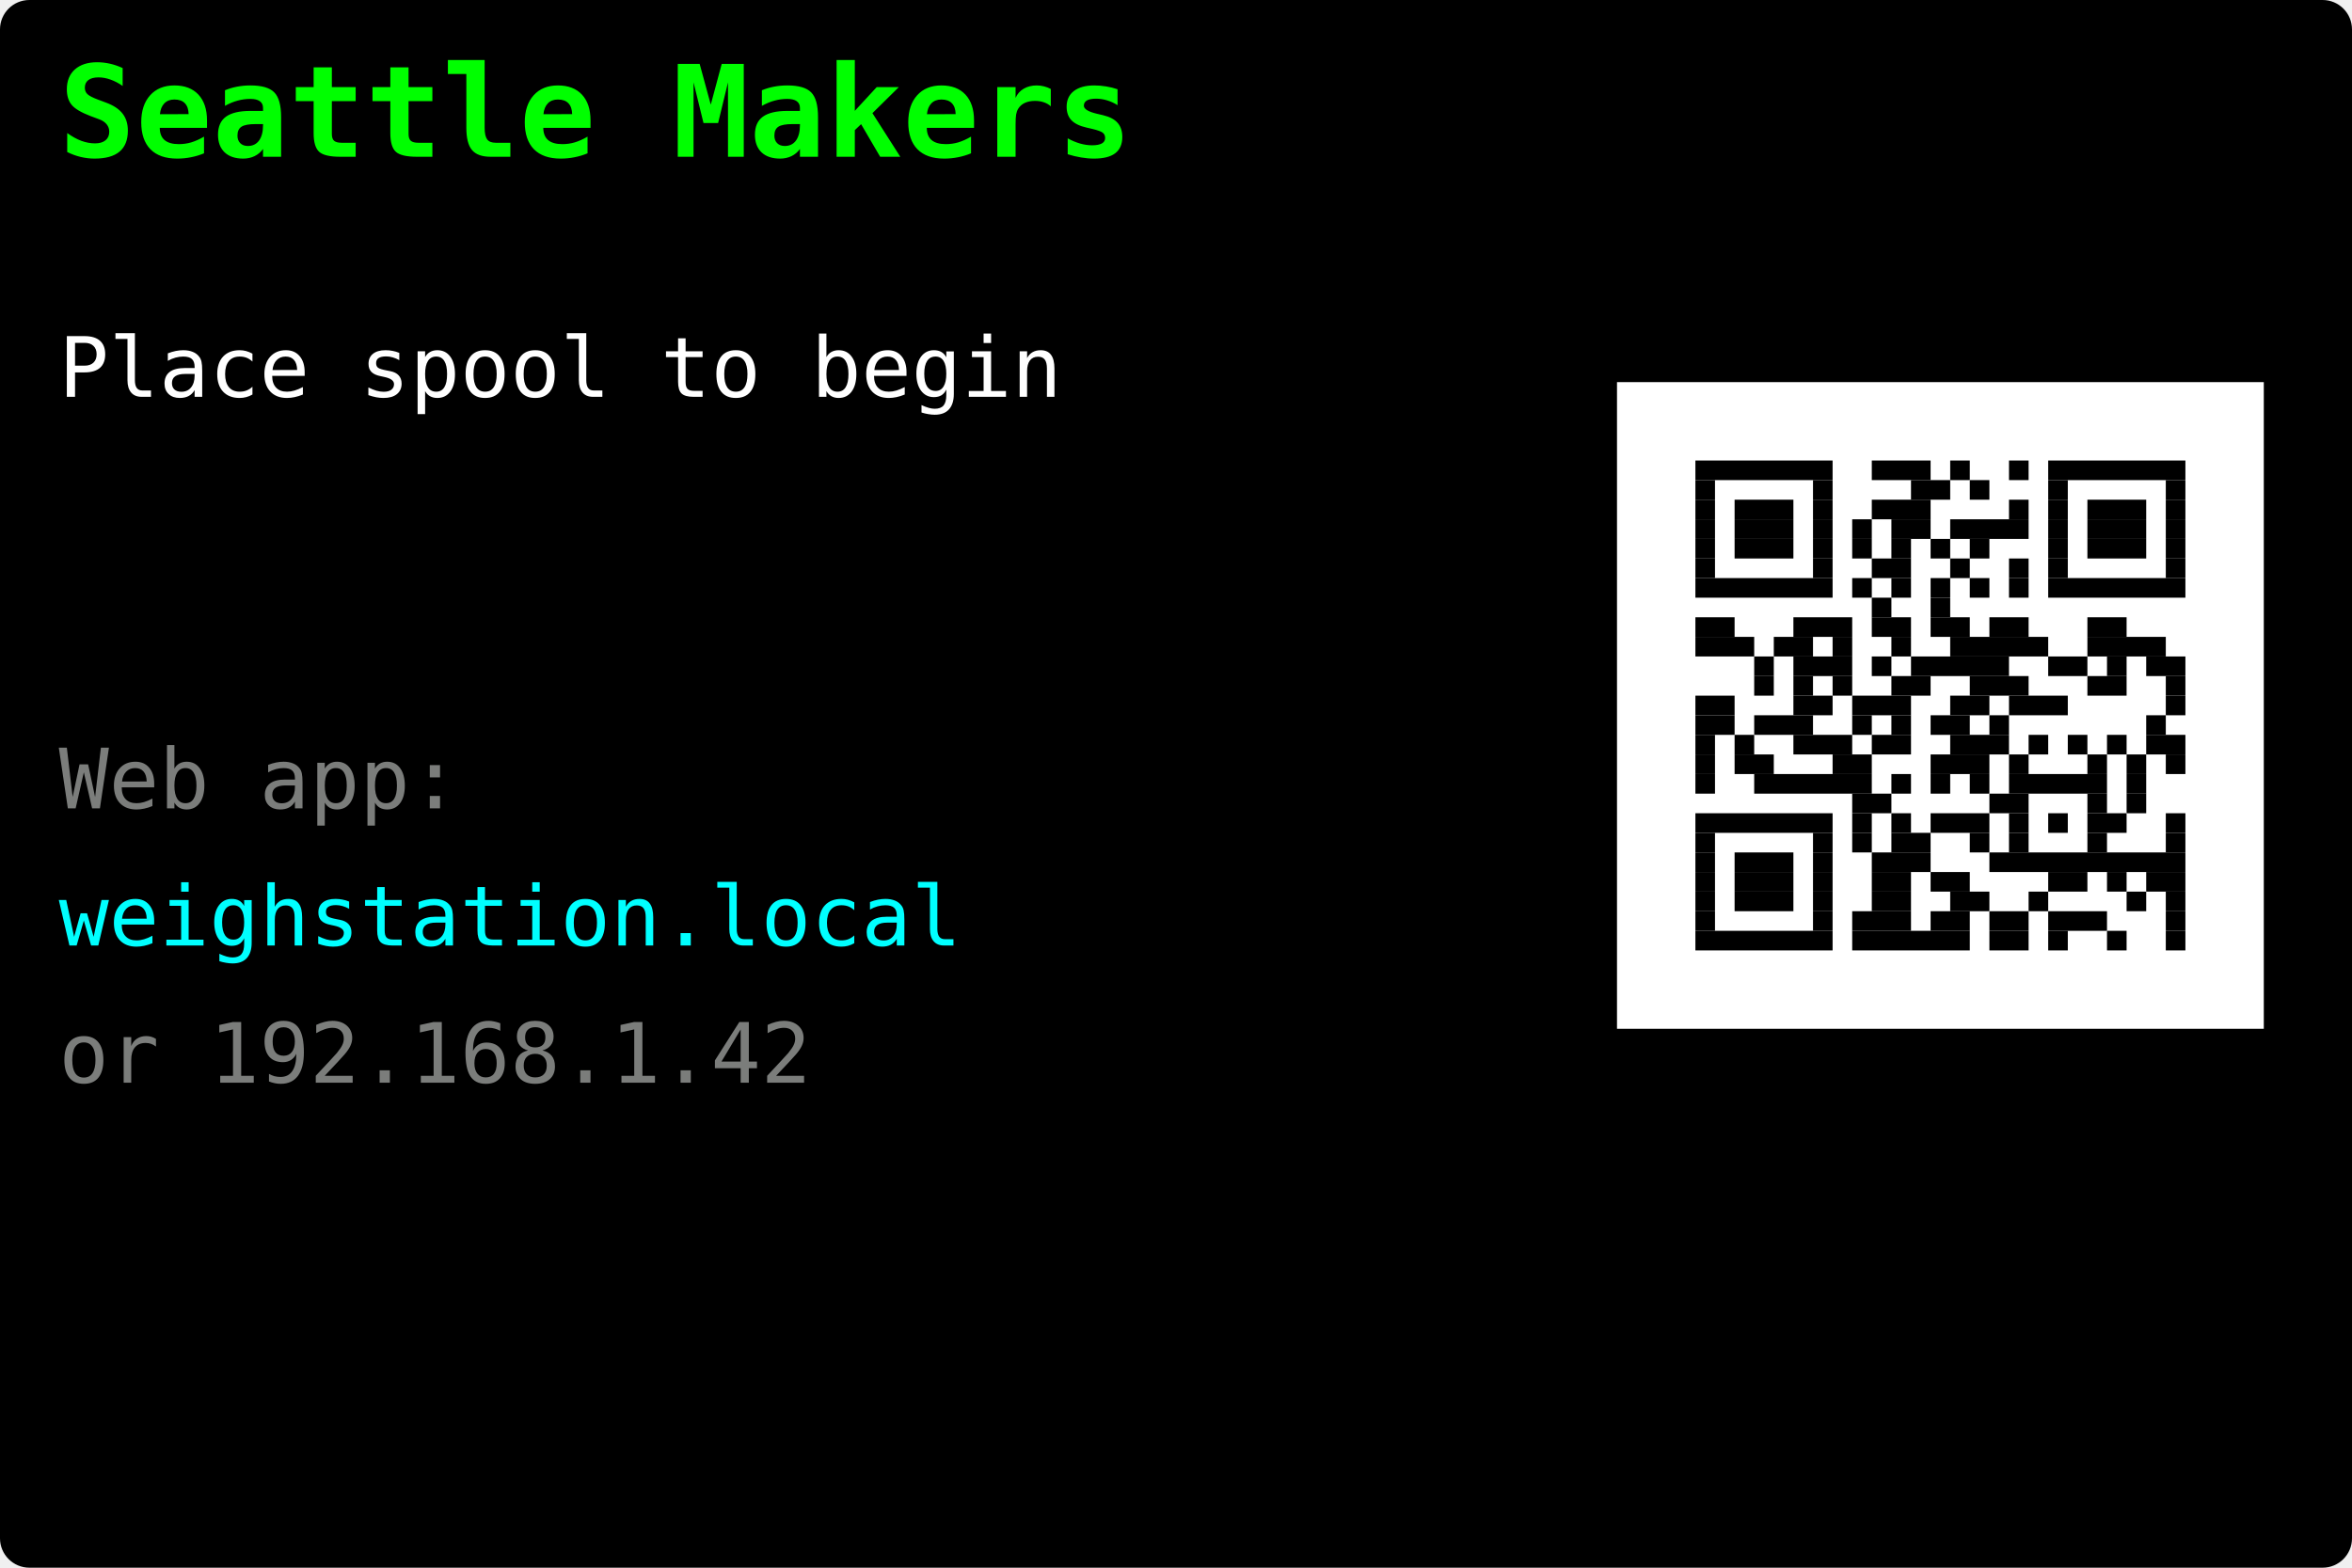
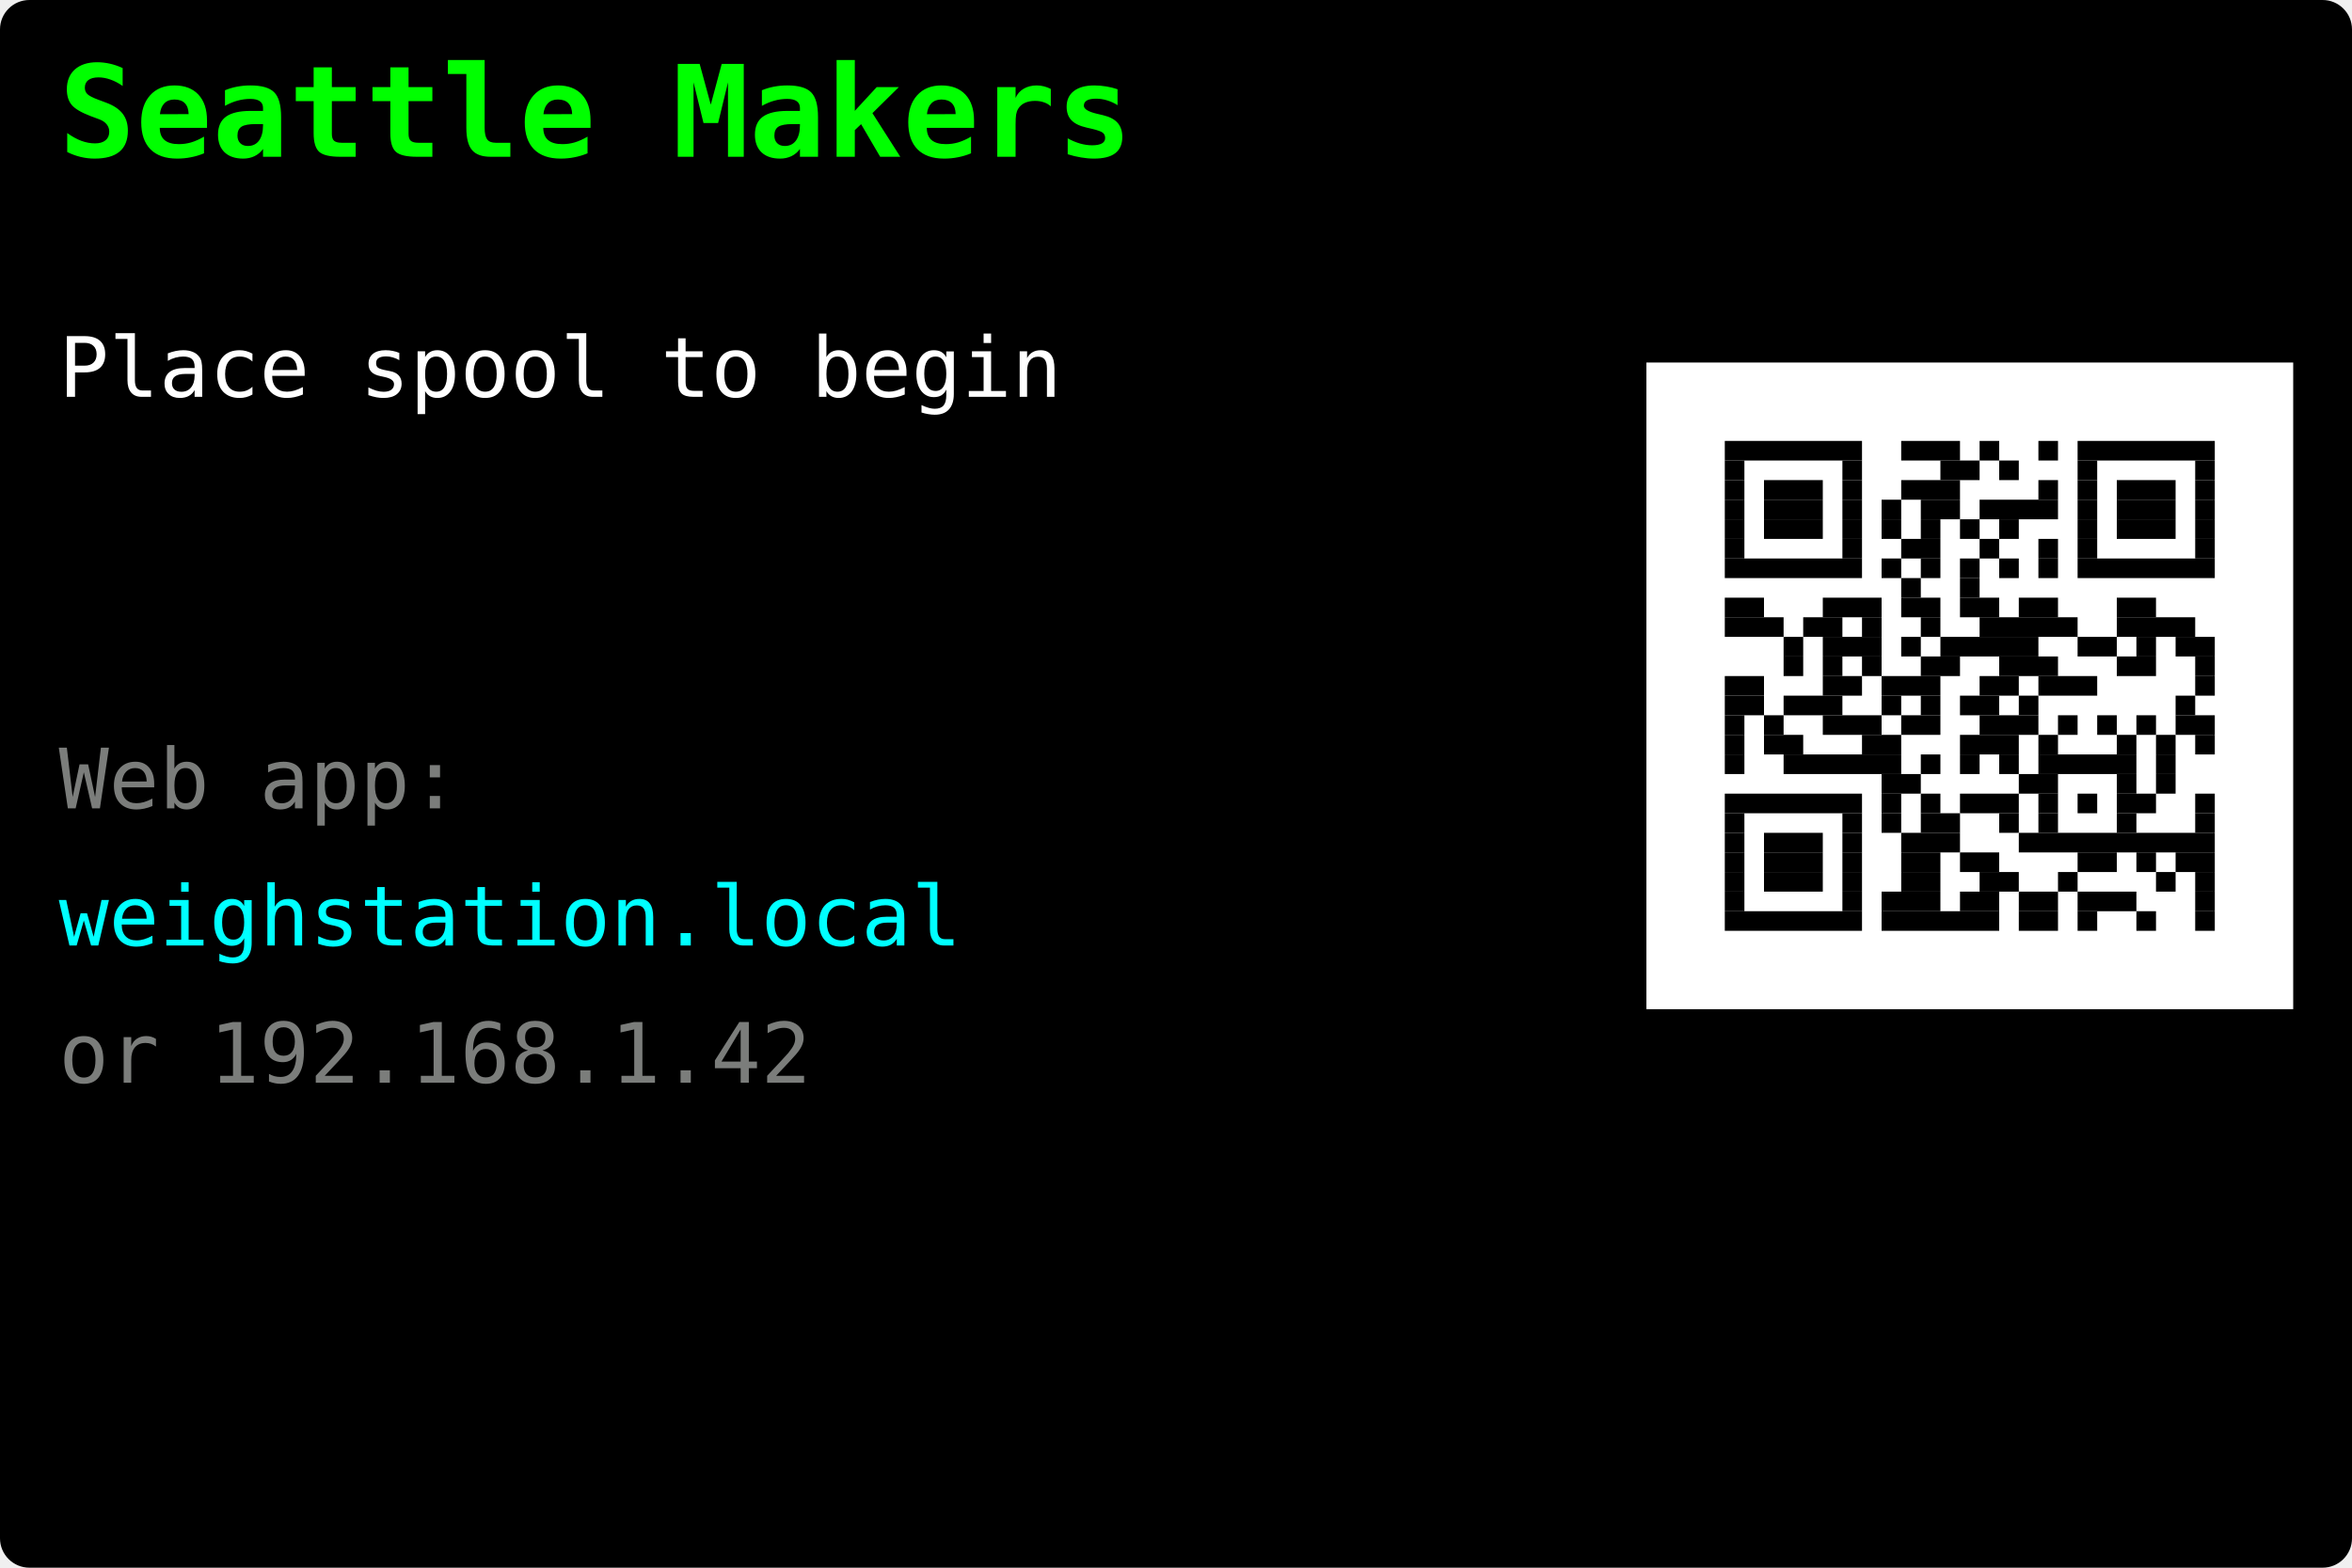
<svg xmlns="http://www.w3.org/2000/svg" viewBox="0 0 480 320" width="480" font-family="ui-monospace,Menlo,Consolas,monospace">
  <rect width="480" height="320" rx="6" fill="#000" />
  <text x="12" y="32" font-size="26" font-weight="700" fill="#00ff00">Seattle Makers</text>
  <text x="12" y="81" font-size="17" fill="#ffffff">Place spool to begin</text>
  <text x="12" y="165" font-size="17" fill="#7b7d7b">Web app:</text>
  <text x="12" y="193" font-size="17" fill="#00ffff">weighstation.local</text>
  <text x="12" y="221" font-size="17" fill="#7b7d7b">or 192.168.1.42</text>
-   <rect x="330" y="78" width="132" height="132" fill="#fff" />
-   <rect x="346" y="94" width="28" height="4" fill="#000" />
-   <rect x="382" y="94" width="12" height="4" fill="#000" />
-   <rect x="398" y="94" width="4" height="4" fill="#000" />
-   <rect x="410" y="94" width="4" height="4" fill="#000" />
-   <rect x="418" y="94" width="28" height="4" fill="#000" />
-   <rect x="346" y="98" width="4" height="4" fill="#000" />
-   <rect x="370" y="98" width="4" height="4" fill="#000" />
-   <rect x="390" y="98" width="8" height="4" fill="#000" />
-   <rect x="402" y="98" width="4" height="4" fill="#000" />
-   <rect x="418" y="98" width="4" height="4" fill="#000" />
-   <rect x="442" y="98" width="4" height="4" fill="#000" />
-   <rect x="346" y="102" width="4" height="4" fill="#000" />
-   <rect x="354" y="102" width="12" height="4" fill="#000" />
-   <rect x="370" y="102" width="4" height="4" fill="#000" />
-   <rect x="382" y="102" width="12" height="4" fill="#000" />
-   <rect x="410" y="102" width="4" height="4" fill="#000" />
-   <rect x="418" y="102" width="4" height="4" fill="#000" />
-   <rect x="426" y="102" width="12" height="4" fill="#000" />
-   <rect x="442" y="102" width="4" height="4" fill="#000" />
-   <rect x="346" y="106" width="4" height="4" fill="#000" />
-   <rect x="354" y="106" width="12" height="4" fill="#000" />
-   <rect x="370" y="106" width="4" height="4" fill="#000" />
-   <rect x="378" y="106" width="4" height="4" fill="#000" />
-   <rect x="386" y="106" width="8" height="4" fill="#000" />
-   <rect x="398" y="106" width="16" height="4" fill="#000" />
-   <rect x="418" y="106" width="4" height="4" fill="#000" />
-   <rect x="426" y="106" width="12" height="4" fill="#000" />
-   <rect x="442" y="106" width="4" height="4" fill="#000" />
-   <rect x="346" y="110" width="4" height="4" fill="#000" />
-   <rect x="354" y="110" width="12" height="4" fill="#000" />
-   <rect x="370" y="110" width="4" height="4" fill="#000" />
-   <rect x="378" y="110" width="4" height="4" fill="#000" />
-   <rect x="386" y="110" width="4" height="4" fill="#000" />
-   <rect x="394" y="110" width="4" height="4" fill="#000" />
-   <rect x="402" y="110" width="4" height="4" fill="#000" />
-   <rect x="418" y="110" width="4" height="4" fill="#000" />
-   <rect x="426" y="110" width="12" height="4" fill="#000" />
-   <rect x="442" y="110" width="4" height="4" fill="#000" />
-   <rect x="346" y="114" width="4" height="4" fill="#000" />
-   <rect x="370" y="114" width="4" height="4" fill="#000" />
-   <rect x="382" y="114" width="8" height="4" fill="#000" />
-   <rect x="398" y="114" width="4" height="4" fill="#000" />
-   <rect x="410" y="114" width="4" height="4" fill="#000" />
-   <rect x="418" y="114" width="4" height="4" fill="#000" />
-   <rect x="442" y="114" width="4" height="4" fill="#000" />
-   <rect x="346" y="118" width="28" height="4" fill="#000" />
-   <rect x="378" y="118" width="4" height="4" fill="#000" />
-   <rect x="386" y="118" width="4" height="4" fill="#000" />
-   <rect x="394" y="118" width="4" height="4" fill="#000" />
-   <rect x="402" y="118" width="4" height="4" fill="#000" />
-   <rect x="410" y="118" width="4" height="4" fill="#000" />
-   <rect x="418" y="118" width="28" height="4" fill="#000" />
-   <rect x="382" y="122" width="4" height="4" fill="#000" />
-   <rect x="394" y="122" width="4" height="4" fill="#000" />
-   <rect x="346" y="126" width="8" height="4" fill="#000" />
-   <rect x="366" y="126" width="12" height="4" fill="#000" />
-   <rect x="382" y="126" width="8" height="4" fill="#000" />
-   <rect x="394" y="126" width="8" height="4" fill="#000" />
-   <rect x="406" y="126" width="8" height="4" fill="#000" />
-   <rect x="426" y="126" width="8" height="4" fill="#000" />
-   <rect x="346" y="130" width="12" height="4" fill="#000" />
-   <rect x="362" y="130" width="8" height="4" fill="#000" />
-   <rect x="374" y="130" width="4" height="4" fill="#000" />
-   <rect x="386" y="130" width="4" height="4" fill="#000" />
-   <rect x="398" y="130" width="20" height="4" fill="#000" />
-   <rect x="426" y="130" width="16" height="4" fill="#000" />
-   <rect x="358" y="134" width="4" height="4" fill="#000" />
-   <rect x="366" y="134" width="12" height="4" fill="#000" />
-   <rect x="382" y="134" width="4" height="4" fill="#000" />
-   <rect x="390" y="134" width="20" height="4" fill="#000" />
-   <rect x="418" y="134" width="8" height="4" fill="#000" />
-   <rect x="430" y="134" width="4" height="4" fill="#000" />
-   <rect x="438" y="134" width="8" height="4" fill="#000" />
-   <rect x="358" y="138" width="4" height="4" fill="#000" />
-   <rect x="366" y="138" width="4" height="4" fill="#000" />
-   <rect x="374" y="138" width="4" height="4" fill="#000" />
-   <rect x="386" y="138" width="8" height="4" fill="#000" />
-   <rect x="402" y="138" width="12" height="4" fill="#000" />
-   <rect x="426" y="138" width="8" height="4" fill="#000" />
-   <rect x="442" y="138" width="4" height="4" fill="#000" />
-   <rect x="346" y="142" width="8" height="4" fill="#000" />
-   <rect x="366" y="142" width="8" height="4" fill="#000" />
-   <rect x="378" y="142" width="12" height="4" fill="#000" />
-   <rect x="398" y="142" width="8" height="4" fill="#000" />
-   <rect x="410" y="142" width="12" height="4" fill="#000" />
-   <rect x="442" y="142" width="4" height="4" fill="#000" />
-   <rect x="346" y="146" width="8" height="4" fill="#000" />
-   <rect x="358" y="146" width="12" height="4" fill="#000" />
-   <rect x="378" y="146" width="4" height="4" fill="#000" />
-   <rect x="386" y="146" width="4" height="4" fill="#000" />
-   <rect x="394" y="146" width="8" height="4" fill="#000" />
-   <rect x="406" y="146" width="4" height="4" fill="#000" />
-   <rect x="438" y="146" width="4" height="4" fill="#000" />
-   <rect x="346" y="150" width="4" height="4" fill="#000" />
-   <rect x="354" y="150" width="4" height="4" fill="#000" />
-   <rect x="366" y="150" width="12" height="4" fill="#000" />
-   <rect x="382" y="150" width="8" height="4" fill="#000" />
-   <rect x="398" y="150" width="12" height="4" fill="#000" />
-   <rect x="414" y="150" width="4" height="4" fill="#000" />
-   <rect x="422" y="150" width="4" height="4" fill="#000" />
-   <rect x="430" y="150" width="4" height="4" fill="#000" />
-   <rect x="438" y="150" width="8" height="4" fill="#000" />
-   <rect x="346" y="154" width="4" height="4" fill="#000" />
-   <rect x="354" y="154" width="8" height="4" fill="#000" />
-   <rect x="374" y="154" width="8" height="4" fill="#000" />
-   <rect x="394" y="154" width="12" height="4" fill="#000" />
-   <rect x="410" y="154" width="4" height="4" fill="#000" />
-   <rect x="426" y="154" width="4" height="4" fill="#000" />
-   <rect x="434" y="154" width="4" height="4" fill="#000" />
-   <rect x="442" y="154" width="4" height="4" fill="#000" />
-   <rect x="346" y="158" width="4" height="4" fill="#000" />
-   <rect x="358" y="158" width="24" height="4" fill="#000" />
-   <rect x="386" y="158" width="4" height="4" fill="#000" />
-   <rect x="394" y="158" width="4" height="4" fill="#000" />
-   <rect x="402" y="158" width="4" height="4" fill="#000" />
-   <rect x="410" y="158" width="20" height="4" fill="#000" />
-   <rect x="434" y="158" width="4" height="4" fill="#000" />
-   <rect x="378" y="162" width="8" height="4" fill="#000" />
-   <rect x="406" y="162" width="8" height="4" fill="#000" />
-   <rect x="426" y="162" width="4" height="4" fill="#000" />
-   <rect x="434" y="162" width="4" height="4" fill="#000" />
-   <rect x="346" y="166" width="28" height="4" fill="#000" />
-   <rect x="378" y="166" width="4" height="4" fill="#000" />
-   <rect x="386" y="166" width="4" height="4" fill="#000" />
-   <rect x="394" y="166" width="12" height="4" fill="#000" />
-   <rect x="410" y="166" width="4" height="4" fill="#000" />
-   <rect x="418" y="166" width="4" height="4" fill="#000" />
-   <rect x="426" y="166" width="8" height="4" fill="#000" />
-   <rect x="442" y="166" width="4" height="4" fill="#000" />
-   <rect x="346" y="170" width="4" height="4" fill="#000" />
-   <rect x="370" y="170" width="4" height="4" fill="#000" />
-   <rect x="378" y="170" width="4" height="4" fill="#000" />
-   <rect x="386" y="170" width="8" height="4" fill="#000" />
-   <rect x="402" y="170" width="4" height="4" fill="#000" />
-   <rect x="410" y="170" width="4" height="4" fill="#000" />
-   <rect x="426" y="170" width="4" height="4" fill="#000" />
-   <rect x="442" y="170" width="4" height="4" fill="#000" />
-   <rect x="346" y="174" width="4" height="4" fill="#000" />
-   <rect x="354" y="174" width="12" height="4" fill="#000" />
-   <rect x="370" y="174" width="4" height="4" fill="#000" />
-   <rect x="382" y="174" width="12" height="4" fill="#000" />
-   <rect x="406" y="174" width="40" height="4" fill="#000" />
-   <rect x="346" y="178" width="4" height="4" fill="#000" />
-   <rect x="354" y="178" width="12" height="4" fill="#000" />
-   <rect x="370" y="178" width="4" height="4" fill="#000" />
-   <rect x="382" y="178" width="8" height="4" fill="#000" />
-   <rect x="394" y="178" width="8" height="4" fill="#000" />
-   <rect x="418" y="178" width="8" height="4" fill="#000" />
-   <rect x="430" y="178" width="4" height="4" fill="#000" />
-   <rect x="438" y="178" width="8" height="4" fill="#000" />
-   <rect x="346" y="182" width="4" height="4" fill="#000" />
-   <rect x="354" y="182" width="12" height="4" fill="#000" />
-   <rect x="370" y="182" width="4" height="4" fill="#000" />
-   <rect x="382" y="182" width="8" height="4" fill="#000" />
-   <rect x="398" y="182" width="8" height="4" fill="#000" />
-   <rect x="414" y="182" width="4" height="4" fill="#000" />
-   <rect x="434" y="182" width="4" height="4" fill="#000" />
-   <rect x="442" y="182" width="4" height="4" fill="#000" />
-   <rect x="346" y="186" width="4" height="4" fill="#000" />
-   <rect x="370" y="186" width="4" height="4" fill="#000" />
-   <rect x="378" y="186" width="12" height="4" fill="#000" />
-   <rect x="394" y="186" width="8" height="4" fill="#000" />
-   <rect x="406" y="186" width="8" height="4" fill="#000" />
-   <rect x="418" y="186" width="12" height="4" fill="#000" />
-   <rect x="442" y="186" width="4" height="4" fill="#000" />
-   <rect x="346" y="190" width="28" height="4" fill="#000" />
-   <rect x="378" y="190" width="24" height="4" fill="#000" />
-   <rect x="406" y="190" width="8" height="4" fill="#000" />
-   <rect x="418" y="190" width="4" height="4" fill="#000" />
-   <rect x="430" y="190" width="4" height="4" fill="#000" />
-   <rect x="442" y="190" width="4" height="4" fill="#000" />
+   <rect x="336" y="74" width="132" height="132" fill="#fff" />
+   <rect x="352" y="90" width="28" height="4" fill="#000" />
+   <rect x="388" y="90" width="12" height="4" fill="#000" />
+   <rect x="404" y="90" width="4" height="4" fill="#000" />
+   <rect x="416" y="90" width="4" height="4" fill="#000" />
+   <rect x="424" y="90" width="28" height="4" fill="#000" />
+   <rect x="352" y="94" width="4" height="4" fill="#000" />
+   <rect x="376" y="94" width="4" height="4" fill="#000" />
+   <rect x="396" y="94" width="8" height="4" fill="#000" />
+   <rect x="408" y="94" width="4" height="4" fill="#000" />
+   <rect x="424" y="94" width="4" height="4" fill="#000" />
+   <rect x="448" y="94" width="4" height="4" fill="#000" />
+   <rect x="352" y="98" width="4" height="4" fill="#000" />
+   <rect x="360" y="98" width="12" height="4" fill="#000" />
+   <rect x="376" y="98" width="4" height="4" fill="#000" />
+   <rect x="388" y="98" width="12" height="4" fill="#000" />
+   <rect x="416" y="98" width="4" height="4" fill="#000" />
+   <rect x="424" y="98" width="4" height="4" fill="#000" />
+   <rect x="432" y="98" width="12" height="4" fill="#000" />
+   <rect x="448" y="98" width="4" height="4" fill="#000" />
+   <rect x="352" y="102" width="4" height="4" fill="#000" />
+   <rect x="360" y="102" width="12" height="4" fill="#000" />
+   <rect x="376" y="102" width="4" height="4" fill="#000" />
+   <rect x="384" y="102" width="4" height="4" fill="#000" />
+   <rect x="392" y="102" width="8" height="4" fill="#000" />
+   <rect x="404" y="102" width="16" height="4" fill="#000" />
+   <rect x="424" y="102" width="4" height="4" fill="#000" />
+   <rect x="432" y="102" width="12" height="4" fill="#000" />
+   <rect x="448" y="102" width="4" height="4" fill="#000" />
+   <rect x="352" y="106" width="4" height="4" fill="#000" />
+   <rect x="360" y="106" width="12" height="4" fill="#000" />
+   <rect x="376" y="106" width="4" height="4" fill="#000" />
+   <rect x="384" y="106" width="4" height="4" fill="#000" />
+   <rect x="392" y="106" width="4" height="4" fill="#000" />
+   <rect x="400" y="106" width="4" height="4" fill="#000" />
+   <rect x="408" y="106" width="4" height="4" fill="#000" />
+   <rect x="424" y="106" width="4" height="4" fill="#000" />
+   <rect x="432" y="106" width="12" height="4" fill="#000" />
+   <rect x="448" y="106" width="4" height="4" fill="#000" />
+   <rect x="352" y="110" width="4" height="4" fill="#000" />
+   <rect x="376" y="110" width="4" height="4" fill="#000" />
+   <rect x="388" y="110" width="8" height="4" fill="#000" />
+   <rect x="404" y="110" width="4" height="4" fill="#000" />
+   <rect x="416" y="110" width="4" height="4" fill="#000" />
+   <rect x="424" y="110" width="4" height="4" fill="#000" />
+   <rect x="448" y="110" width="4" height="4" fill="#000" />
+   <rect x="352" y="114" width="28" height="4" fill="#000" />
+   <rect x="384" y="114" width="4" height="4" fill="#000" />
+   <rect x="392" y="114" width="4" height="4" fill="#000" />
+   <rect x="400" y="114" width="4" height="4" fill="#000" />
+   <rect x="408" y="114" width="4" height="4" fill="#000" />
+   <rect x="416" y="114" width="4" height="4" fill="#000" />
+   <rect x="424" y="114" width="28" height="4" fill="#000" />
+   <rect x="388" y="118" width="4" height="4" fill="#000" />
+   <rect x="400" y="118" width="4" height="4" fill="#000" />
+   <rect x="352" y="122" width="8" height="4" fill="#000" />
+   <rect x="372" y="122" width="12" height="4" fill="#000" />
+   <rect x="388" y="122" width="8" height="4" fill="#000" />
+   <rect x="400" y="122" width="8" height="4" fill="#000" />
+   <rect x="412" y="122" width="8" height="4" fill="#000" />
+   <rect x="432" y="122" width="8" height="4" fill="#000" />
+   <rect x="352" y="126" width="12" height="4" fill="#000" />
+   <rect x="368" y="126" width="8" height="4" fill="#000" />
+   <rect x="380" y="126" width="4" height="4" fill="#000" />
+   <rect x="392" y="126" width="4" height="4" fill="#000" />
+   <rect x="404" y="126" width="20" height="4" fill="#000" />
+   <rect x="432" y="126" width="16" height="4" fill="#000" />
+   <rect x="364" y="130" width="4" height="4" fill="#000" />
+   <rect x="372" y="130" width="12" height="4" fill="#000" />
+   <rect x="388" y="130" width="4" height="4" fill="#000" />
+   <rect x="396" y="130" width="20" height="4" fill="#000" />
+   <rect x="424" y="130" width="8" height="4" fill="#000" />
+   <rect x="436" y="130" width="4" height="4" fill="#000" />
+   <rect x="444" y="130" width="8" height="4" fill="#000" />
+   <rect x="364" y="134" width="4" height="4" fill="#000" />
+   <rect x="372" y="134" width="4" height="4" fill="#000" />
+   <rect x="380" y="134" width="4" height="4" fill="#000" />
+   <rect x="392" y="134" width="8" height="4" fill="#000" />
+   <rect x="408" y="134" width="12" height="4" fill="#000" />
+   <rect x="432" y="134" width="8" height="4" fill="#000" />
+   <rect x="448" y="134" width="4" height="4" fill="#000" />
+   <rect x="352" y="138" width="8" height="4" fill="#000" />
+   <rect x="372" y="138" width="8" height="4" fill="#000" />
+   <rect x="384" y="138" width="12" height="4" fill="#000" />
+   <rect x="404" y="138" width="8" height="4" fill="#000" />
+   <rect x="416" y="138" width="12" height="4" fill="#000" />
+   <rect x="448" y="138" width="4" height="4" fill="#000" />
+   <rect x="352" y="142" width="8" height="4" fill="#000" />
+   <rect x="364" y="142" width="12" height="4" fill="#000" />
+   <rect x="384" y="142" width="4" height="4" fill="#000" />
+   <rect x="392" y="142" width="4" height="4" fill="#000" />
+   <rect x="400" y="142" width="8" height="4" fill="#000" />
+   <rect x="412" y="142" width="4" height="4" fill="#000" />
+   <rect x="444" y="142" width="4" height="4" fill="#000" />
+   <rect x="352" y="146" width="4" height="4" fill="#000" />
+   <rect x="360" y="146" width="4" height="4" fill="#000" />
+   <rect x="372" y="146" width="12" height="4" fill="#000" />
+   <rect x="388" y="146" width="8" height="4" fill="#000" />
+   <rect x="404" y="146" width="12" height="4" fill="#000" />
+   <rect x="420" y="146" width="4" height="4" fill="#000" />
+   <rect x="428" y="146" width="4" height="4" fill="#000" />
+   <rect x="436" y="146" width="4" height="4" fill="#000" />
+   <rect x="444" y="146" width="8" height="4" fill="#000" />
+   <rect x="352" y="150" width="4" height="4" fill="#000" />
+   <rect x="360" y="150" width="8" height="4" fill="#000" />
+   <rect x="380" y="150" width="8" height="4" fill="#000" />
+   <rect x="400" y="150" width="12" height="4" fill="#000" />
+   <rect x="416" y="150" width="4" height="4" fill="#000" />
+   <rect x="432" y="150" width="4" height="4" fill="#000" />
+   <rect x="440" y="150" width="4" height="4" fill="#000" />
+   <rect x="448" y="150" width="4" height="4" fill="#000" />
+   <rect x="352" y="154" width="4" height="4" fill="#000" />
+   <rect x="364" y="154" width="24" height="4" fill="#000" />
+   <rect x="392" y="154" width="4" height="4" fill="#000" />
+   <rect x="400" y="154" width="4" height="4" fill="#000" />
+   <rect x="408" y="154" width="4" height="4" fill="#000" />
+   <rect x="416" y="154" width="20" height="4" fill="#000" />
+   <rect x="440" y="154" width="4" height="4" fill="#000" />
+   <rect x="384" y="158" width="8" height="4" fill="#000" />
+   <rect x="412" y="158" width="8" height="4" fill="#000" />
+   <rect x="432" y="158" width="4" height="4" fill="#000" />
+   <rect x="440" y="158" width="4" height="4" fill="#000" />
+   <rect x="352" y="162" width="28" height="4" fill="#000" />
+   <rect x="384" y="162" width="4" height="4" fill="#000" />
+   <rect x="392" y="162" width="4" height="4" fill="#000" />
+   <rect x="400" y="162" width="12" height="4" fill="#000" />
+   <rect x="416" y="162" width="4" height="4" fill="#000" />
+   <rect x="424" y="162" width="4" height="4" fill="#000" />
+   <rect x="432" y="162" width="8" height="4" fill="#000" />
+   <rect x="448" y="162" width="4" height="4" fill="#000" />
+   <rect x="352" y="166" width="4" height="4" fill="#000" />
+   <rect x="376" y="166" width="4" height="4" fill="#000" />
+   <rect x="384" y="166" width="4" height="4" fill="#000" />
+   <rect x="392" y="166" width="8" height="4" fill="#000" />
+   <rect x="408" y="166" width="4" height="4" fill="#000" />
+   <rect x="416" y="166" width="4" height="4" fill="#000" />
+   <rect x="432" y="166" width="4" height="4" fill="#000" />
+   <rect x="448" y="166" width="4" height="4" fill="#000" />
+   <rect x="352" y="170" width="4" height="4" fill="#000" />
+   <rect x="360" y="170" width="12" height="4" fill="#000" />
+   <rect x="376" y="170" width="4" height="4" fill="#000" />
+   <rect x="388" y="170" width="12" height="4" fill="#000" />
+   <rect x="412" y="170" width="40" height="4" fill="#000" />
+   <rect x="352" y="174" width="4" height="4" fill="#000" />
+   <rect x="360" y="174" width="12" height="4" fill="#000" />
+   <rect x="376" y="174" width="4" height="4" fill="#000" />
+   <rect x="388" y="174" width="8" height="4" fill="#000" />
+   <rect x="400" y="174" width="8" height="4" fill="#000" />
+   <rect x="424" y="174" width="8" height="4" fill="#000" />
+   <rect x="436" y="174" width="4" height="4" fill="#000" />
+   <rect x="444" y="174" width="8" height="4" fill="#000" />
+   <rect x="352" y="178" width="4" height="4" fill="#000" />
+   <rect x="360" y="178" width="12" height="4" fill="#000" />
+   <rect x="376" y="178" width="4" height="4" fill="#000" />
+   <rect x="388" y="178" width="8" height="4" fill="#000" />
+   <rect x="404" y="178" width="8" height="4" fill="#000" />
+   <rect x="420" y="178" width="4" height="4" fill="#000" />
+   <rect x="440" y="178" width="4" height="4" fill="#000" />
+   <rect x="448" y="178" width="4" height="4" fill="#000" />
+   <rect x="352" y="182" width="4" height="4" fill="#000" />
+   <rect x="376" y="182" width="4" height="4" fill="#000" />
+   <rect x="384" y="182" width="12" height="4" fill="#000" />
+   <rect x="400" y="182" width="8" height="4" fill="#000" />
+   <rect x="412" y="182" width="8" height="4" fill="#000" />
+   <rect x="424" y="182" width="12" height="4" fill="#000" />
+   <rect x="448" y="182" width="4" height="4" fill="#000" />
+   <rect x="352" y="186" width="28" height="4" fill="#000" />
+   <rect x="384" y="186" width="24" height="4" fill="#000" />
+   <rect x="412" y="186" width="8" height="4" fill="#000" />
+   <rect x="424" y="186" width="4" height="4" fill="#000" />
+   <rect x="436" y="186" width="4" height="4" fill="#000" />
+   <rect x="448" y="186" width="4" height="4" fill="#000" />
</svg>
